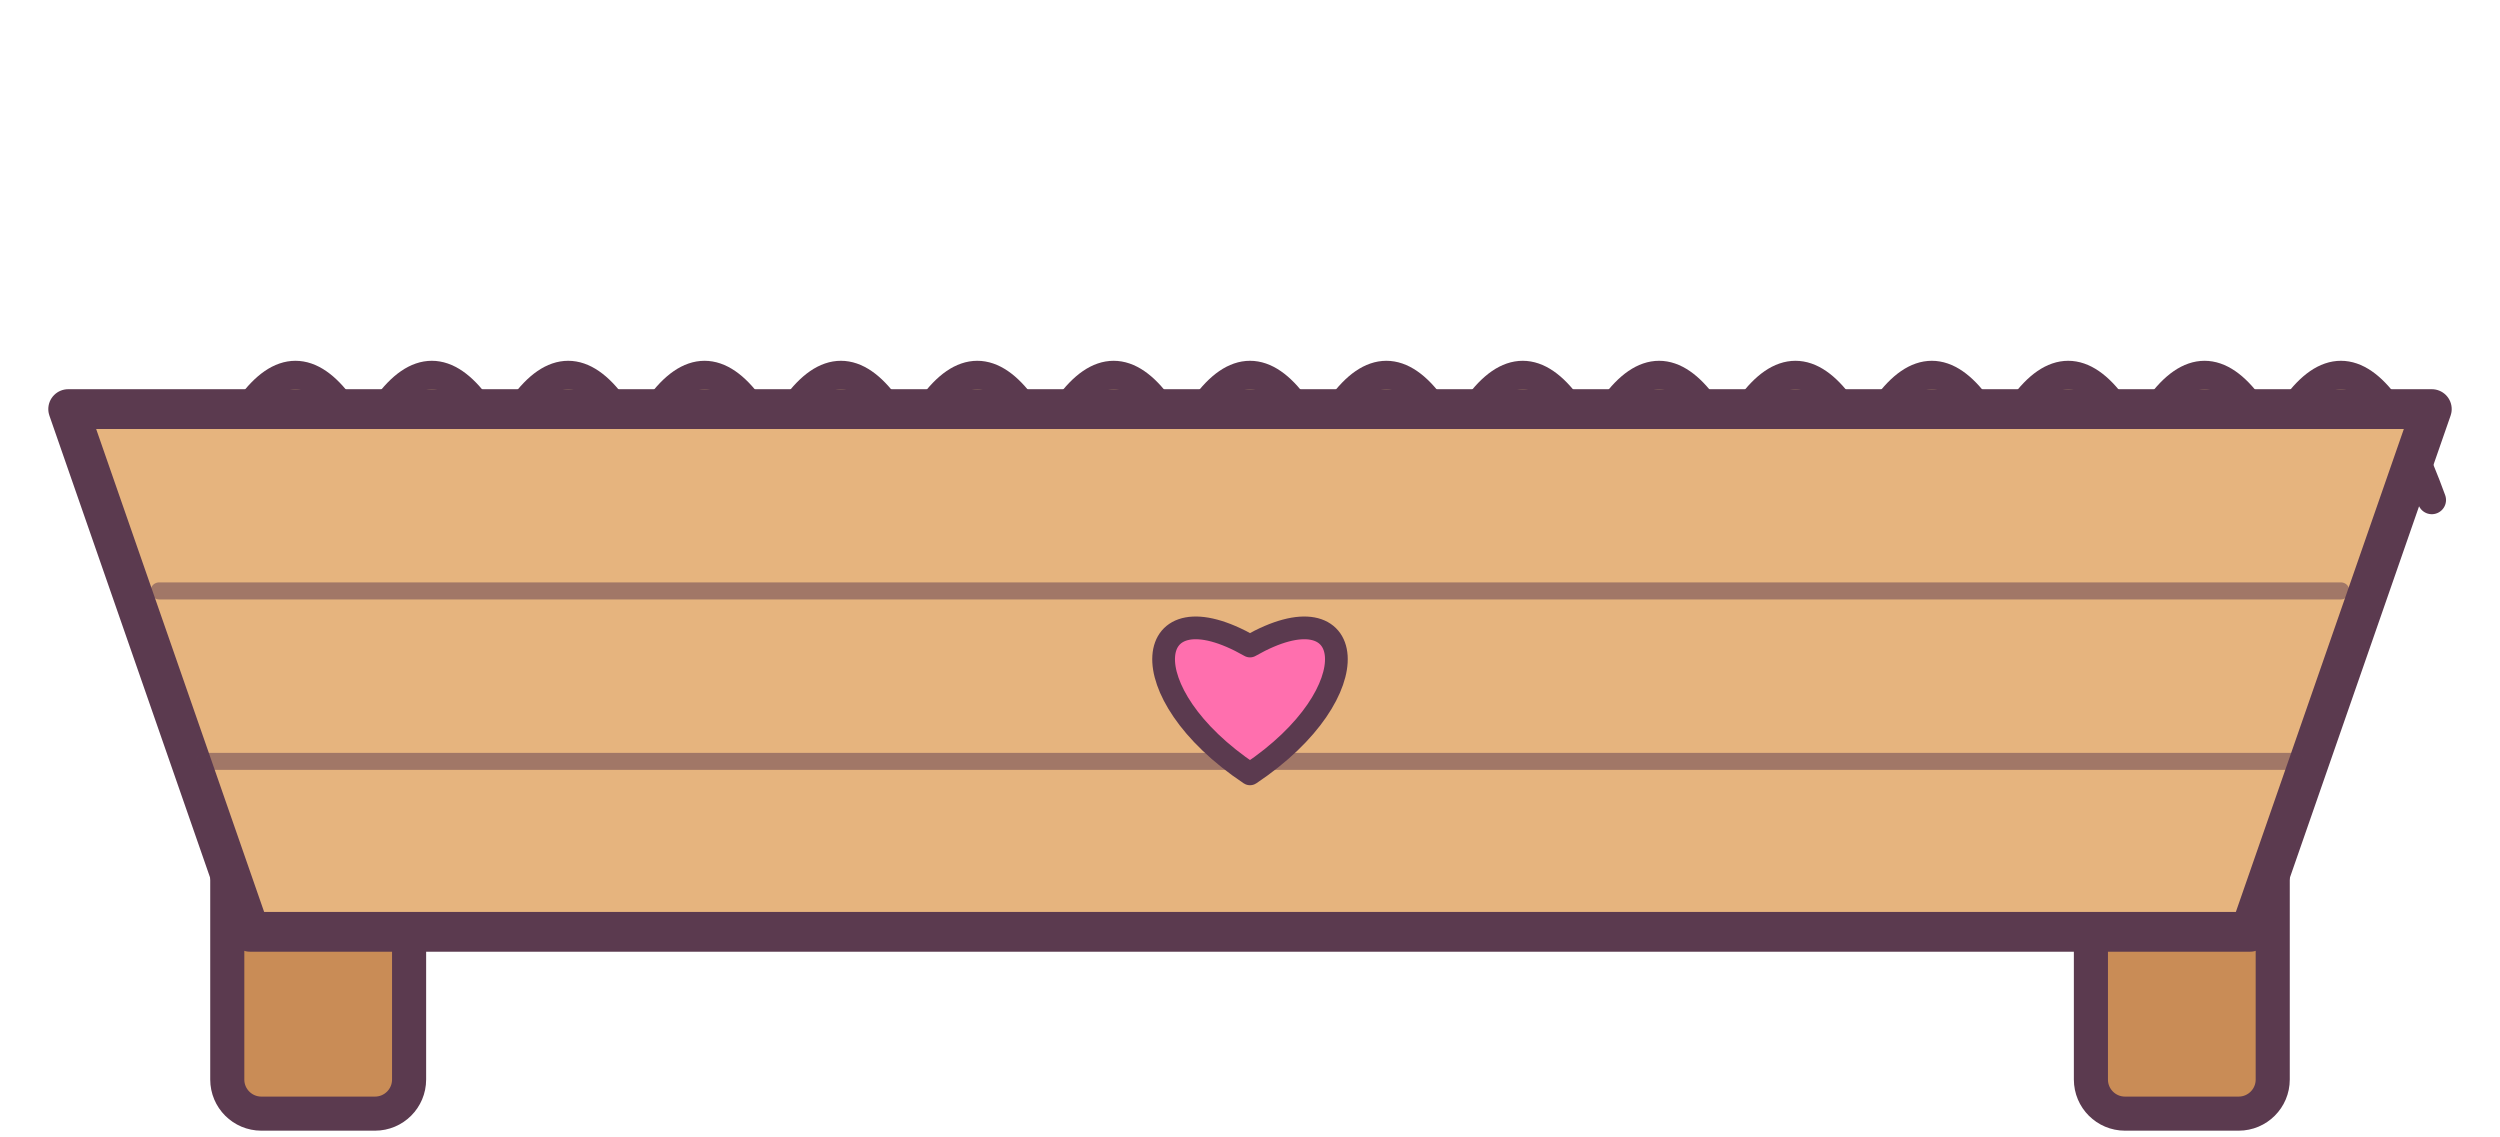
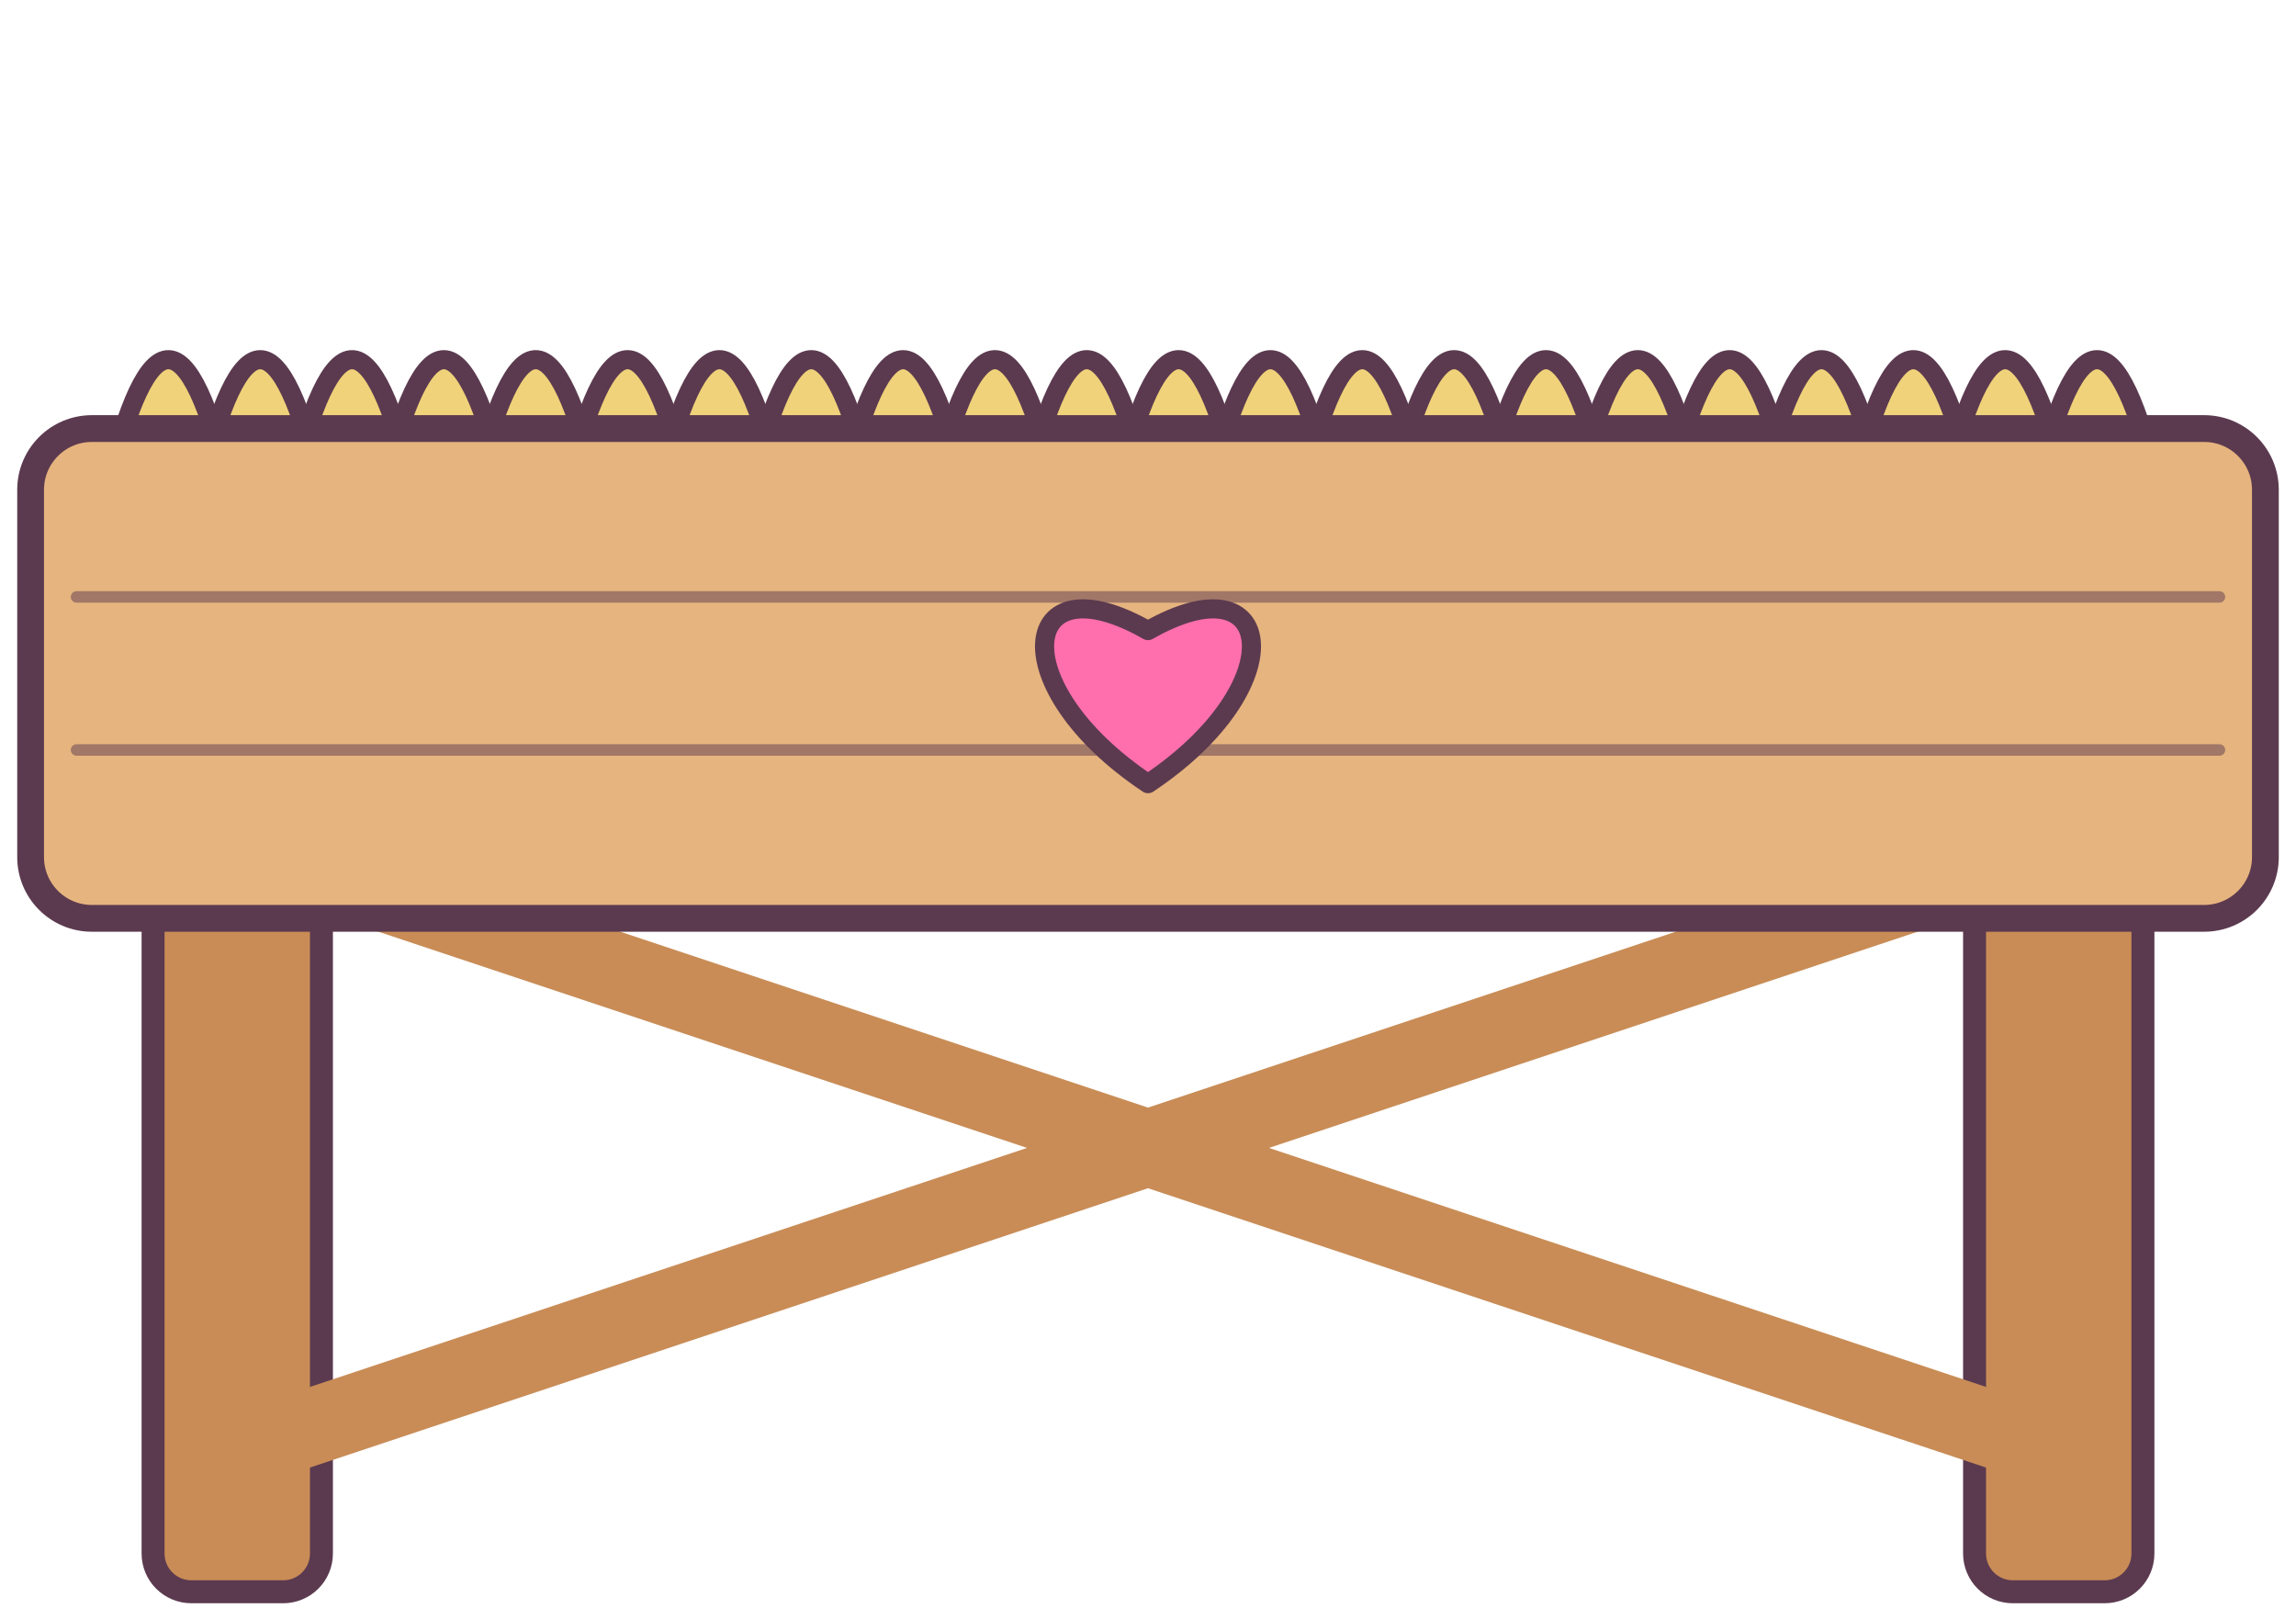
- <svg xmlns="http://www.w3.org/2000/svg" width="220" height="100" viewBox="0 0 220 100">
+ <svg xmlns="http://www.w3.org/2000/svg" width="300" height="210" viewBox="0 0 300 210">
  <defs />
  <g stroke="#5b3a4f" stroke-width="3" stroke-linejoin="round" stroke-linecap="round">
-     <rect x="20" y="70" width="16" height="28" rx="3" fill="#c98c56" />
-     <rect x="184" y="70" width="16" height="28" rx="3" fill="#c98c56" />
-     <path d="M18,44 q8,-22 16,0" fill="#f0d27a" stroke-width="2.5" />
-     <path d="M30,44 q8,-22 16,0" fill="#f0d27a" stroke-width="2.5" />
-     <path d="M42,44 q8,-22 16,0" fill="#f0d27a" stroke-width="2.5" />
-     <path d="M54,44 q8,-22 16,0" fill="#f0d27a" stroke-width="2.5" />
-     <path d="M66,44 q8,-22 16,0" fill="#f0d27a" stroke-width="2.5" />
-     <path d="M78,44 q8,-22 16,0" fill="#f0d27a" stroke-width="2.5" />
-     <path d="M90,44 q8,-22 16,0" fill="#f0d27a" stroke-width="2.5" />
-     <path d="M102,44 q8,-22 16,0" fill="#f0d27a" stroke-width="2.5" />
-     <path d="M114,44 q8,-22 16,0" fill="#f0d27a" stroke-width="2.5" />
-     <path d="M126,44 q8,-22 16,0" fill="#f0d27a" stroke-width="2.5" />
-     <path d="M138,44 q8,-22 16,0" fill="#f0d27a" stroke-width="2.5" />
-     <path d="M150,44 q8,-22 16,0" fill="#f0d27a" stroke-width="2.5" />
-     <path d="M162,44 q8,-22 16,0" fill="#f0d27a" stroke-width="2.5" />
-     <path d="M174,44 q8,-22 16,0" fill="#f0d27a" stroke-width="2.5" />
-     <path d="M186,44 q8,-22 16,0" fill="#f0d27a" stroke-width="2.5" />
-     <path d="M198,44 q8,-22 16,0" fill="#f0d27a" stroke-width="2.5" />
-     <path d="M6,36 L214,36 L198,82 L22,82 Z" fill="#e6b47e" stroke-width="3.5" />
-     <path d="M14,52 L206,52 M18,67 L202,67" fill="none" stroke-width="1.5" opacity="0.5" />
-     <path d="M110,68.1 C99.2,60.9 100.55,51.45 110,56.85 C119.45,51.45 120.8,60.9 110,68.1 Z" fill="#ff6fae" stroke-width="2" />
+     <rect x="20" y="90" width="22" height="118" rx="5" fill="#c98c56" />
+     <rect x="258" y="90" width="22" height="118" rx="5" fill="#c98c56" />
+     <path d="M30,190 L270,110 M30,110 L270,190" fill="none" stroke-width="10" stroke="#c98c56" />
+     <path d="M14,64 q8,-34 16,0" fill="#f0d27a" stroke-width="2.5" />
+     <path d="M26,64 q8,-34 16,0" fill="#f0d27a" stroke-width="2.5" />
+     <path d="M38,64 q8,-34 16,0" fill="#f0d27a" stroke-width="2.5" />
+     <path d="M50,64 q8,-34 16,0" fill="#f0d27a" stroke-width="2.5" />
+     <path d="M62,64 q8,-34 16,0" fill="#f0d27a" stroke-width="2.5" />
+     <path d="M74,64 q8,-34 16,0" fill="#f0d27a" stroke-width="2.5" />
+     <path d="M86,64 q8,-34 16,0" fill="#f0d27a" stroke-width="2.5" />
+     <path d="M98,64 q8,-34 16,0" fill="#f0d27a" stroke-width="2.5" />
+     <path d="M110,64 q8,-34 16,0" fill="#f0d27a" stroke-width="2.5" />
+     <path d="M122,64 q8,-34 16,0" fill="#f0d27a" stroke-width="2.5" />
+     <path d="M134,64 q8,-34 16,0" fill="#f0d27a" stroke-width="2.5" />
+     <path d="M146,64 q8,-34 16,0" fill="#f0d27a" stroke-width="2.5" />
+     <path d="M158,64 q8,-34 16,0" fill="#f0d27a" stroke-width="2.5" />
+     <path d="M170,64 q8,-34 16,0" fill="#f0d27a" stroke-width="2.5" />
+     <path d="M182,64 q8,-34 16,0" fill="#f0d27a" stroke-width="2.5" />
+     <path d="M194,64 q8,-34 16,0" fill="#f0d27a" stroke-width="2.5" />
+     <path d="M206,64 q8,-34 16,0" fill="#f0d27a" stroke-width="2.5" />
+     <path d="M218,64 q8,-34 16,0" fill="#f0d27a" stroke-width="2.5" />
+     <path d="M230,64 q8,-34 16,0" fill="#f0d27a" stroke-width="2.5" />
+     <path d="M242,64 q8,-34 16,0" fill="#f0d27a" stroke-width="2.5" />
+     <path d="M254,64 q8,-34 16,0" fill="#f0d27a" stroke-width="2.5" />
+     <path d="M266,64 q8,-34 16,0" fill="#f0d27a" stroke-width="2.5" />
+     <rect x="4" y="56" width="292" height="64" rx="8" fill="#e6b47e" stroke-width="3.5" />
+     <path d="M10,78 L290,78 M10,98 L290,98" fill="none" stroke-width="1.5" opacity="0.5" />
+     <path d="M150,102.4 C130.8,89.6 133.2,72.8 150,82.4 C166.8,72.8 169.2,89.6 150,102.4 Z" fill="#ff6fae" stroke-width="2.5" />
  </g>
</svg>
